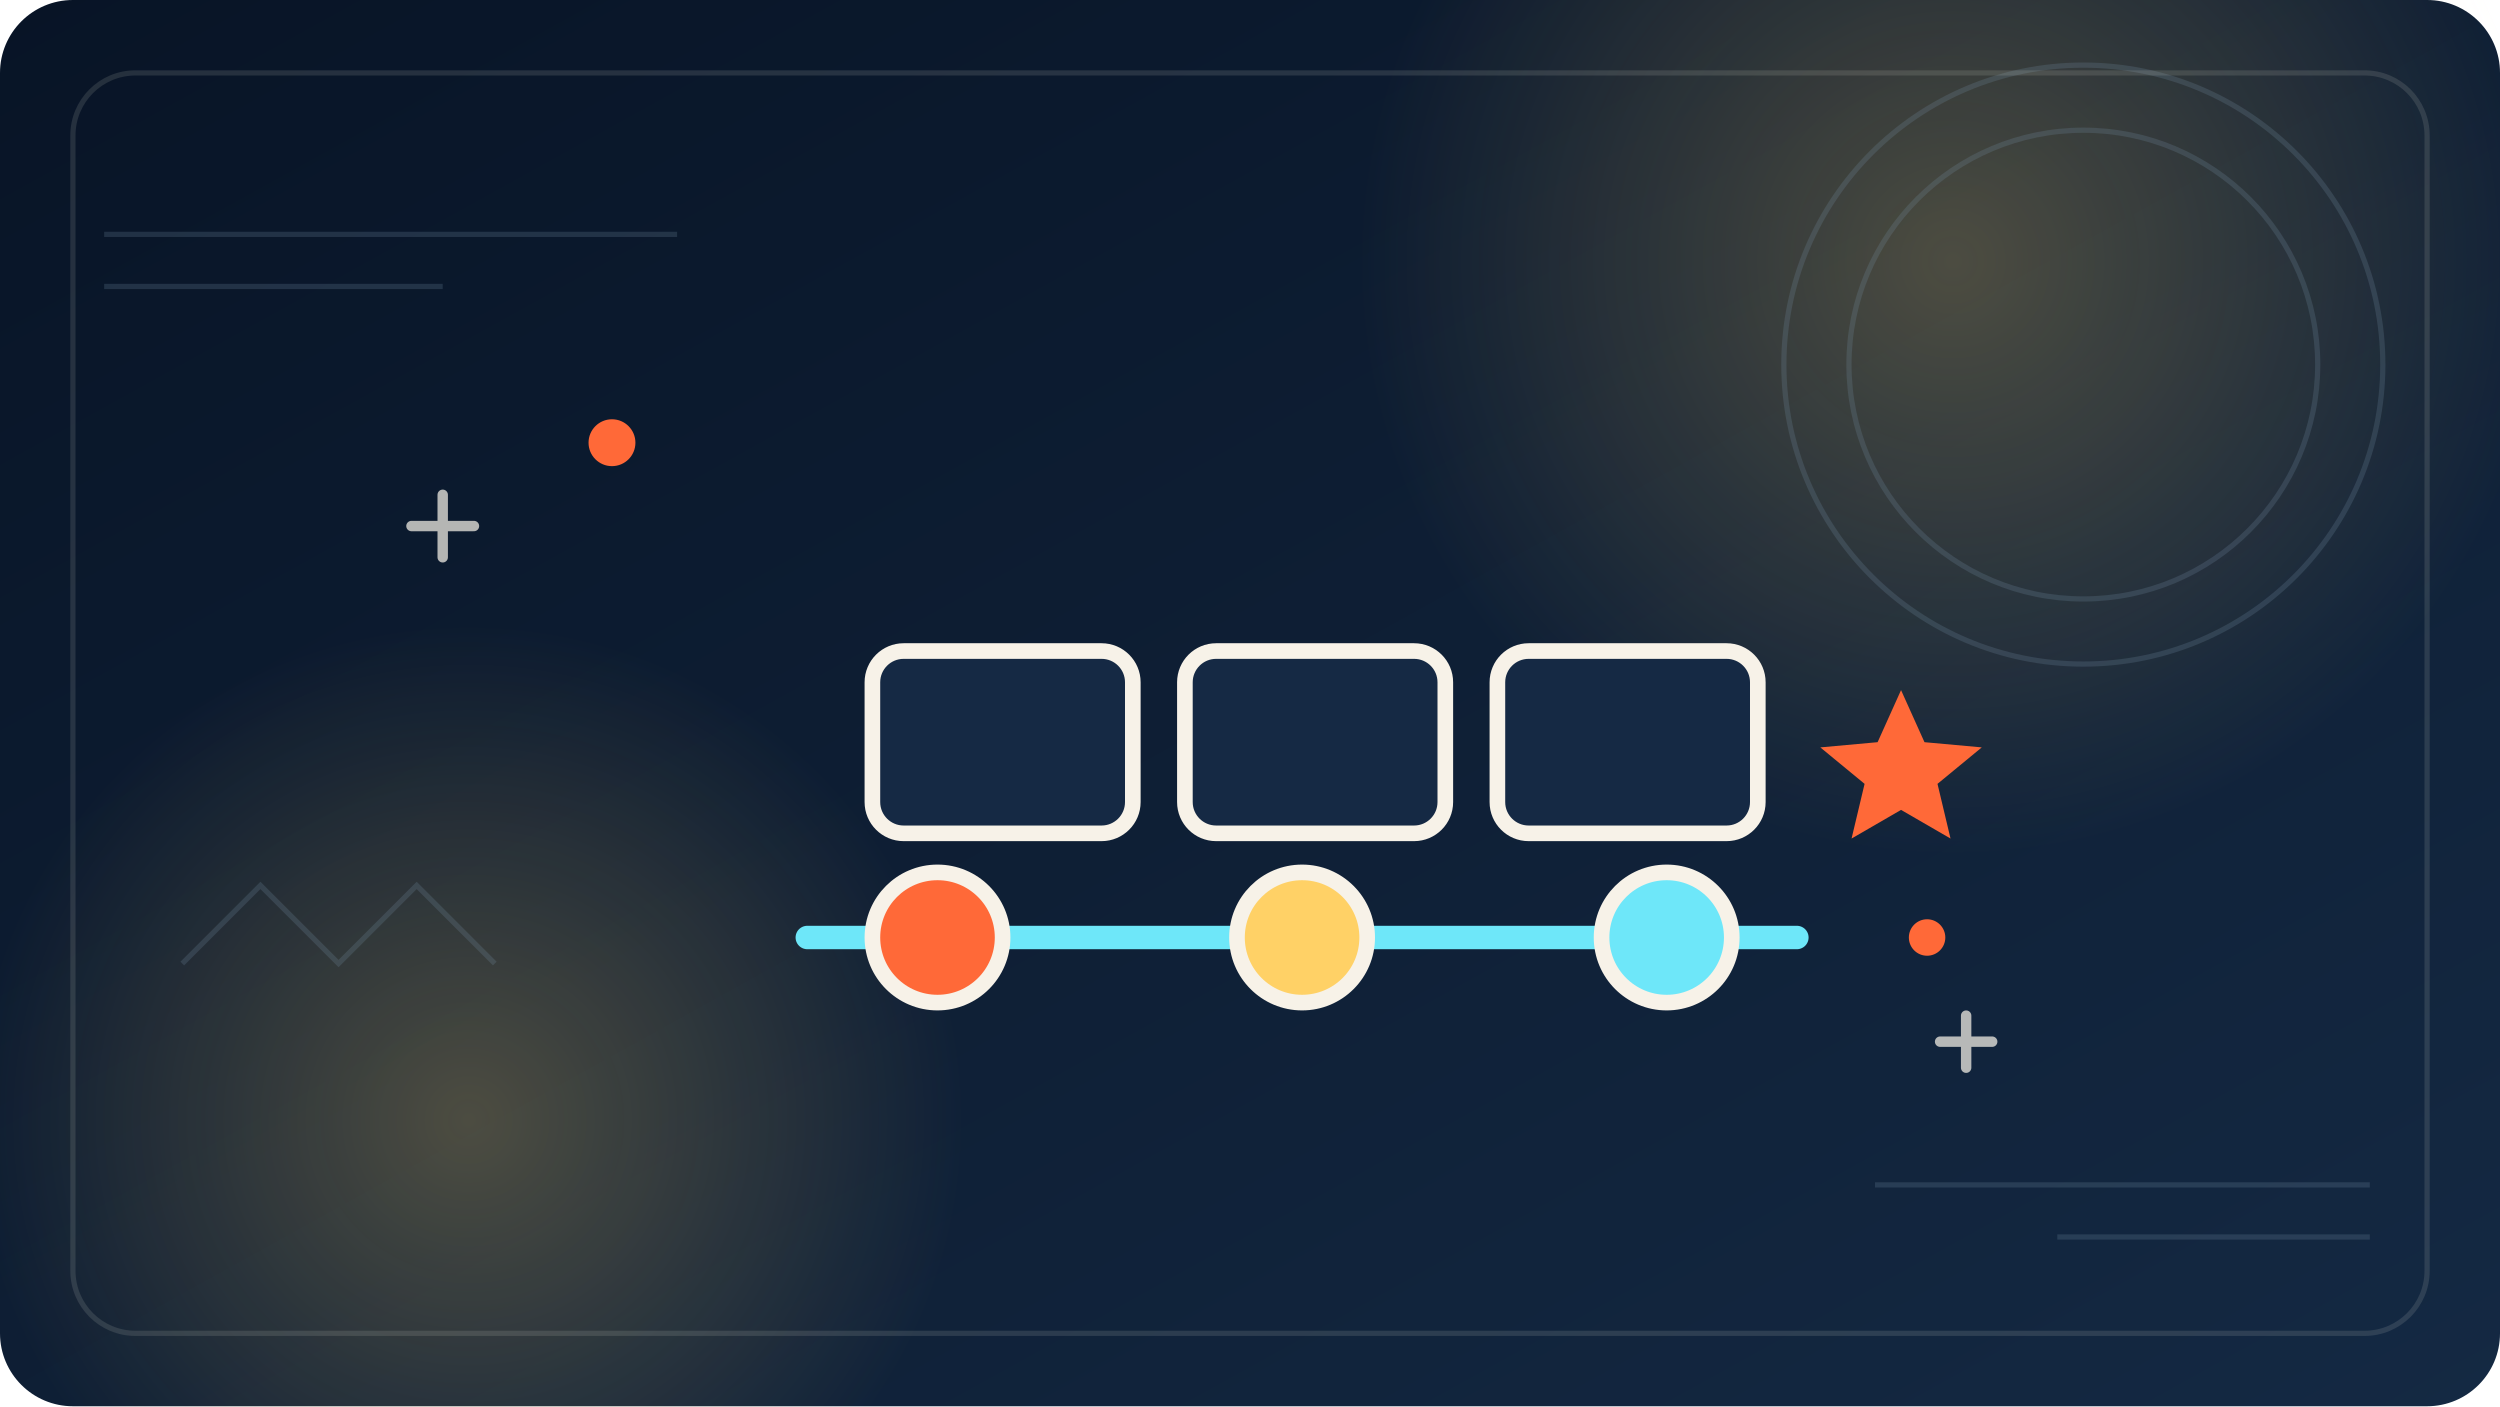
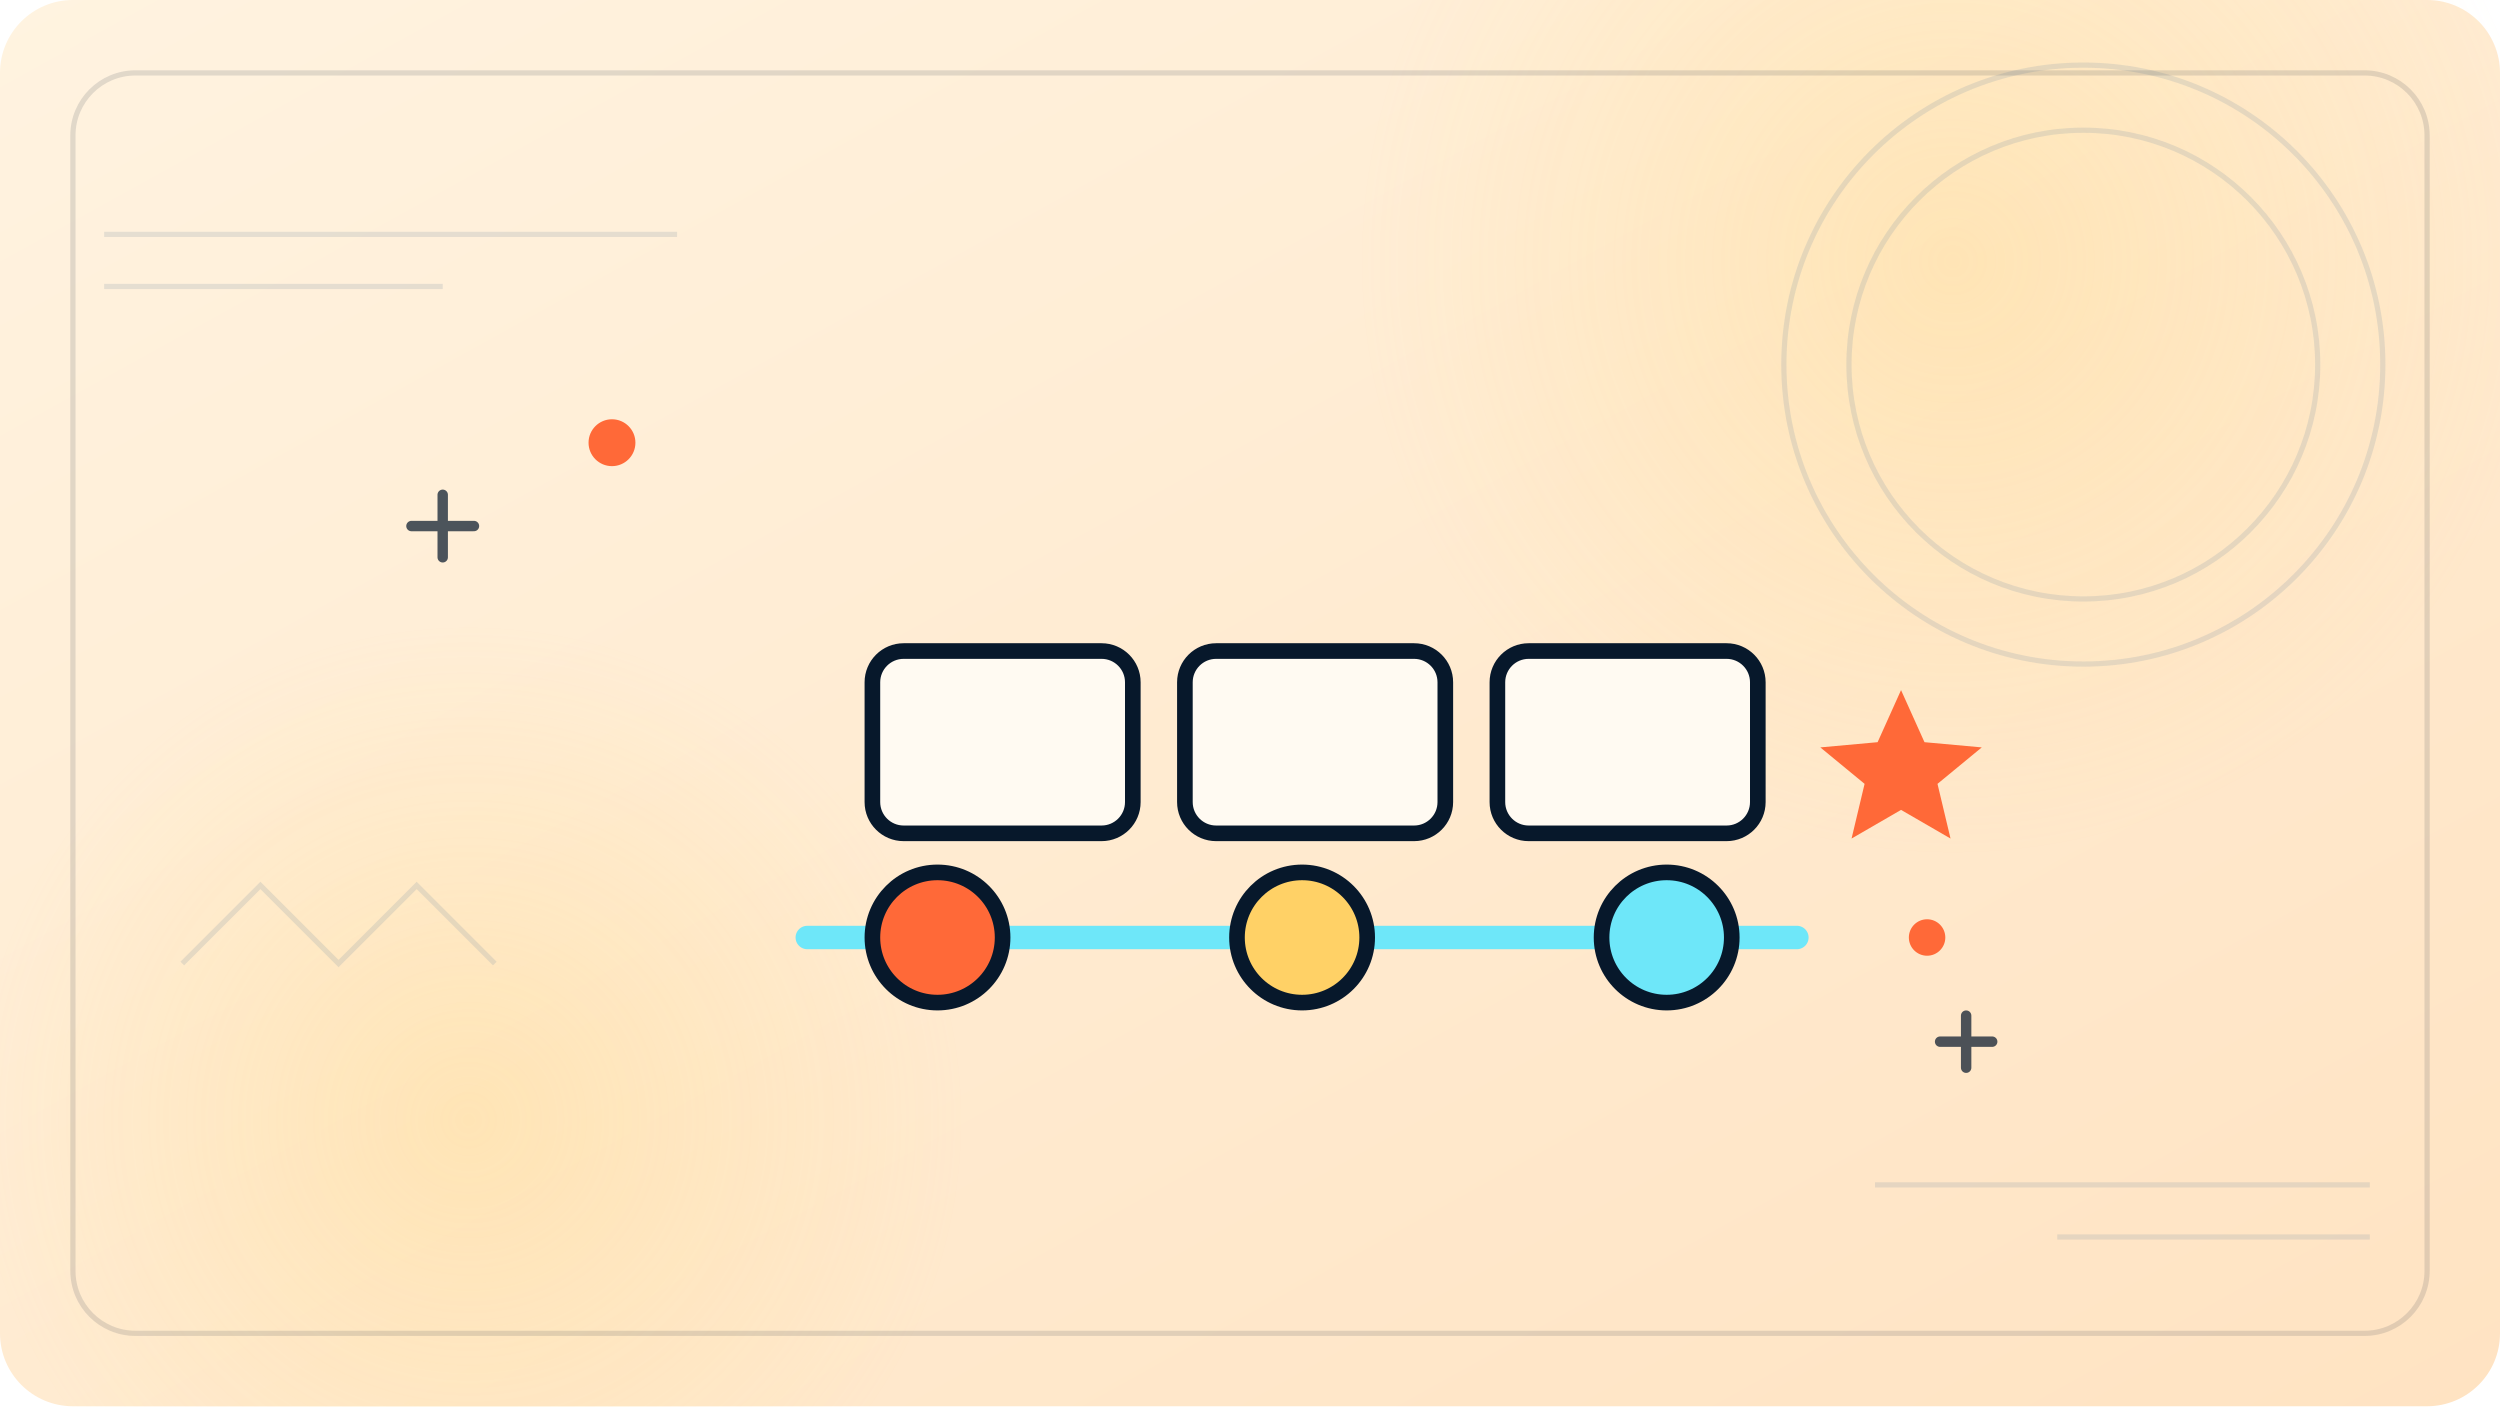
<svg xmlns="http://www.w3.org/2000/svg" width="1200" height="675" viewBox="0 0 960 540" role="img" aria-labelledby="title desc">
  <defs>
    <linearGradient id="bg" x1="0" y1="0" x2="1" y2="1">
-       <stop offset="0" stop-color="#081426" />
-       <stop offset="1" stop-color="#142943" />
+       <stop offset="0" stop-color="#fff3e0" />
+       <stop offset="1" stop-color="#ffe3c2" />
    </linearGradient>
    <radialGradient id="glow">
      <stop offset="0" stop-color="#ffd166" stop-opacity=".26" />
      <stop offset="1" stop-color="#ffd166" stop-opacity="0" />
    </radialGradient>
  </defs>
  <rect width="960" height="540" rx="28" fill="url(#bg)" />
  <circle cx="750" cy="100" r="230" fill="url(#glow)" />
  <circle cx="180" cy="430" r="190" fill="url(#glow)" />
-   <g fill="none" stroke="#7891ac" stroke-opacity=".22" stroke-width="2">
+   <g fill="none" stroke="#8a9bac" stroke-opacity=".22" stroke-width="2">
    <path d="M40 90h220M40 110h130M720 455h190M790 475h120" />
    <circle cx="800" cy="140" r="90" />
    <circle cx="800" cy="140" r="115" />
    <path d="M70 370l30-30 30 30 30-30 30 30" />
  </g>
  <g transform="translate(0 0)">
    <path d="M310 360h380" stroke="#6ee7f9" stroke-width="9" stroke-linecap="round" />
-     <circle cx="360" cy="360" r="25" fill="#ff6938" stroke="#f7f2e8" stroke-width="6" />
-     <circle cx="500" cy="360" r="25" fill="#ffd166" stroke="#f7f2e8" stroke-width="6" />
-     <circle cx="640" cy="360" r="25" fill="#6ee7f9" stroke="#f7f2e8" stroke-width="6" />
-     <rect x="335" y="250" width="100" height="70" rx="12" fill="#152944" stroke="#f7f2e8" stroke-width="6" />
-     <rect x="455" y="250" width="100" height="70" rx="12" fill="#152944" stroke="#f7f2e8" stroke-width="6" />
-     <rect x="575" y="250" width="100" height="70" rx="12" fill="#152944" stroke="#f7f2e8" stroke-width="6" />
+     <circle cx="360" cy="360" r="25" fill="#ff6938" stroke="#07182b" stroke-width="6" />
+     <circle cx="500" cy="360" r="25" fill="#ffd166" stroke="#07182b" stroke-width="6" />
+     <circle cx="640" cy="360" r="25" fill="#6ee7f9" stroke="#07182b" stroke-width="6" />
+     <rect x="335" y="250" width="100" height="70" rx="12" fill="#fffaf2" stroke="#07182b" stroke-width="6" />
+     <rect x="455" y="250" width="100" height="70" rx="12" fill="#fffaf2" stroke="#07182b" stroke-width="6" />
+     <rect x="575" y="250" width="100" height="70" rx="12" fill="#fffaf2" stroke="#07182b" stroke-width="6" />
  </g>
  <g fill="#ff6938">
    <path d="M730 265l9 20 22 2-17 14 5 21-19-11-19 11 5-21-17-14 22-2z" />
    <circle cx="740" cy="360" r="7" />
    <circle cx="235" cy="170" r="9" />
  </g>
-   <g stroke="#f7f2e8" stroke-width="4" stroke-linecap="round" opacity=".72">
+   <g stroke="#07182b" stroke-width="4" stroke-linecap="round" opacity=".72">
    <path d="M170 190v24m-12-12h24" />
    <path d="M755 390v20m-10-10h20" />
  </g>
-   <rect x="28" y="28" width="904" height="484" rx="24" fill="none" stroke="#f7f2e8" stroke-opacity=".12" stroke-width="2" />
+   <rect x="28" y="28" width="904" height="484" rx="24" fill="none" stroke="#07182b" stroke-opacity=".12" stroke-width="2" />
</svg>
